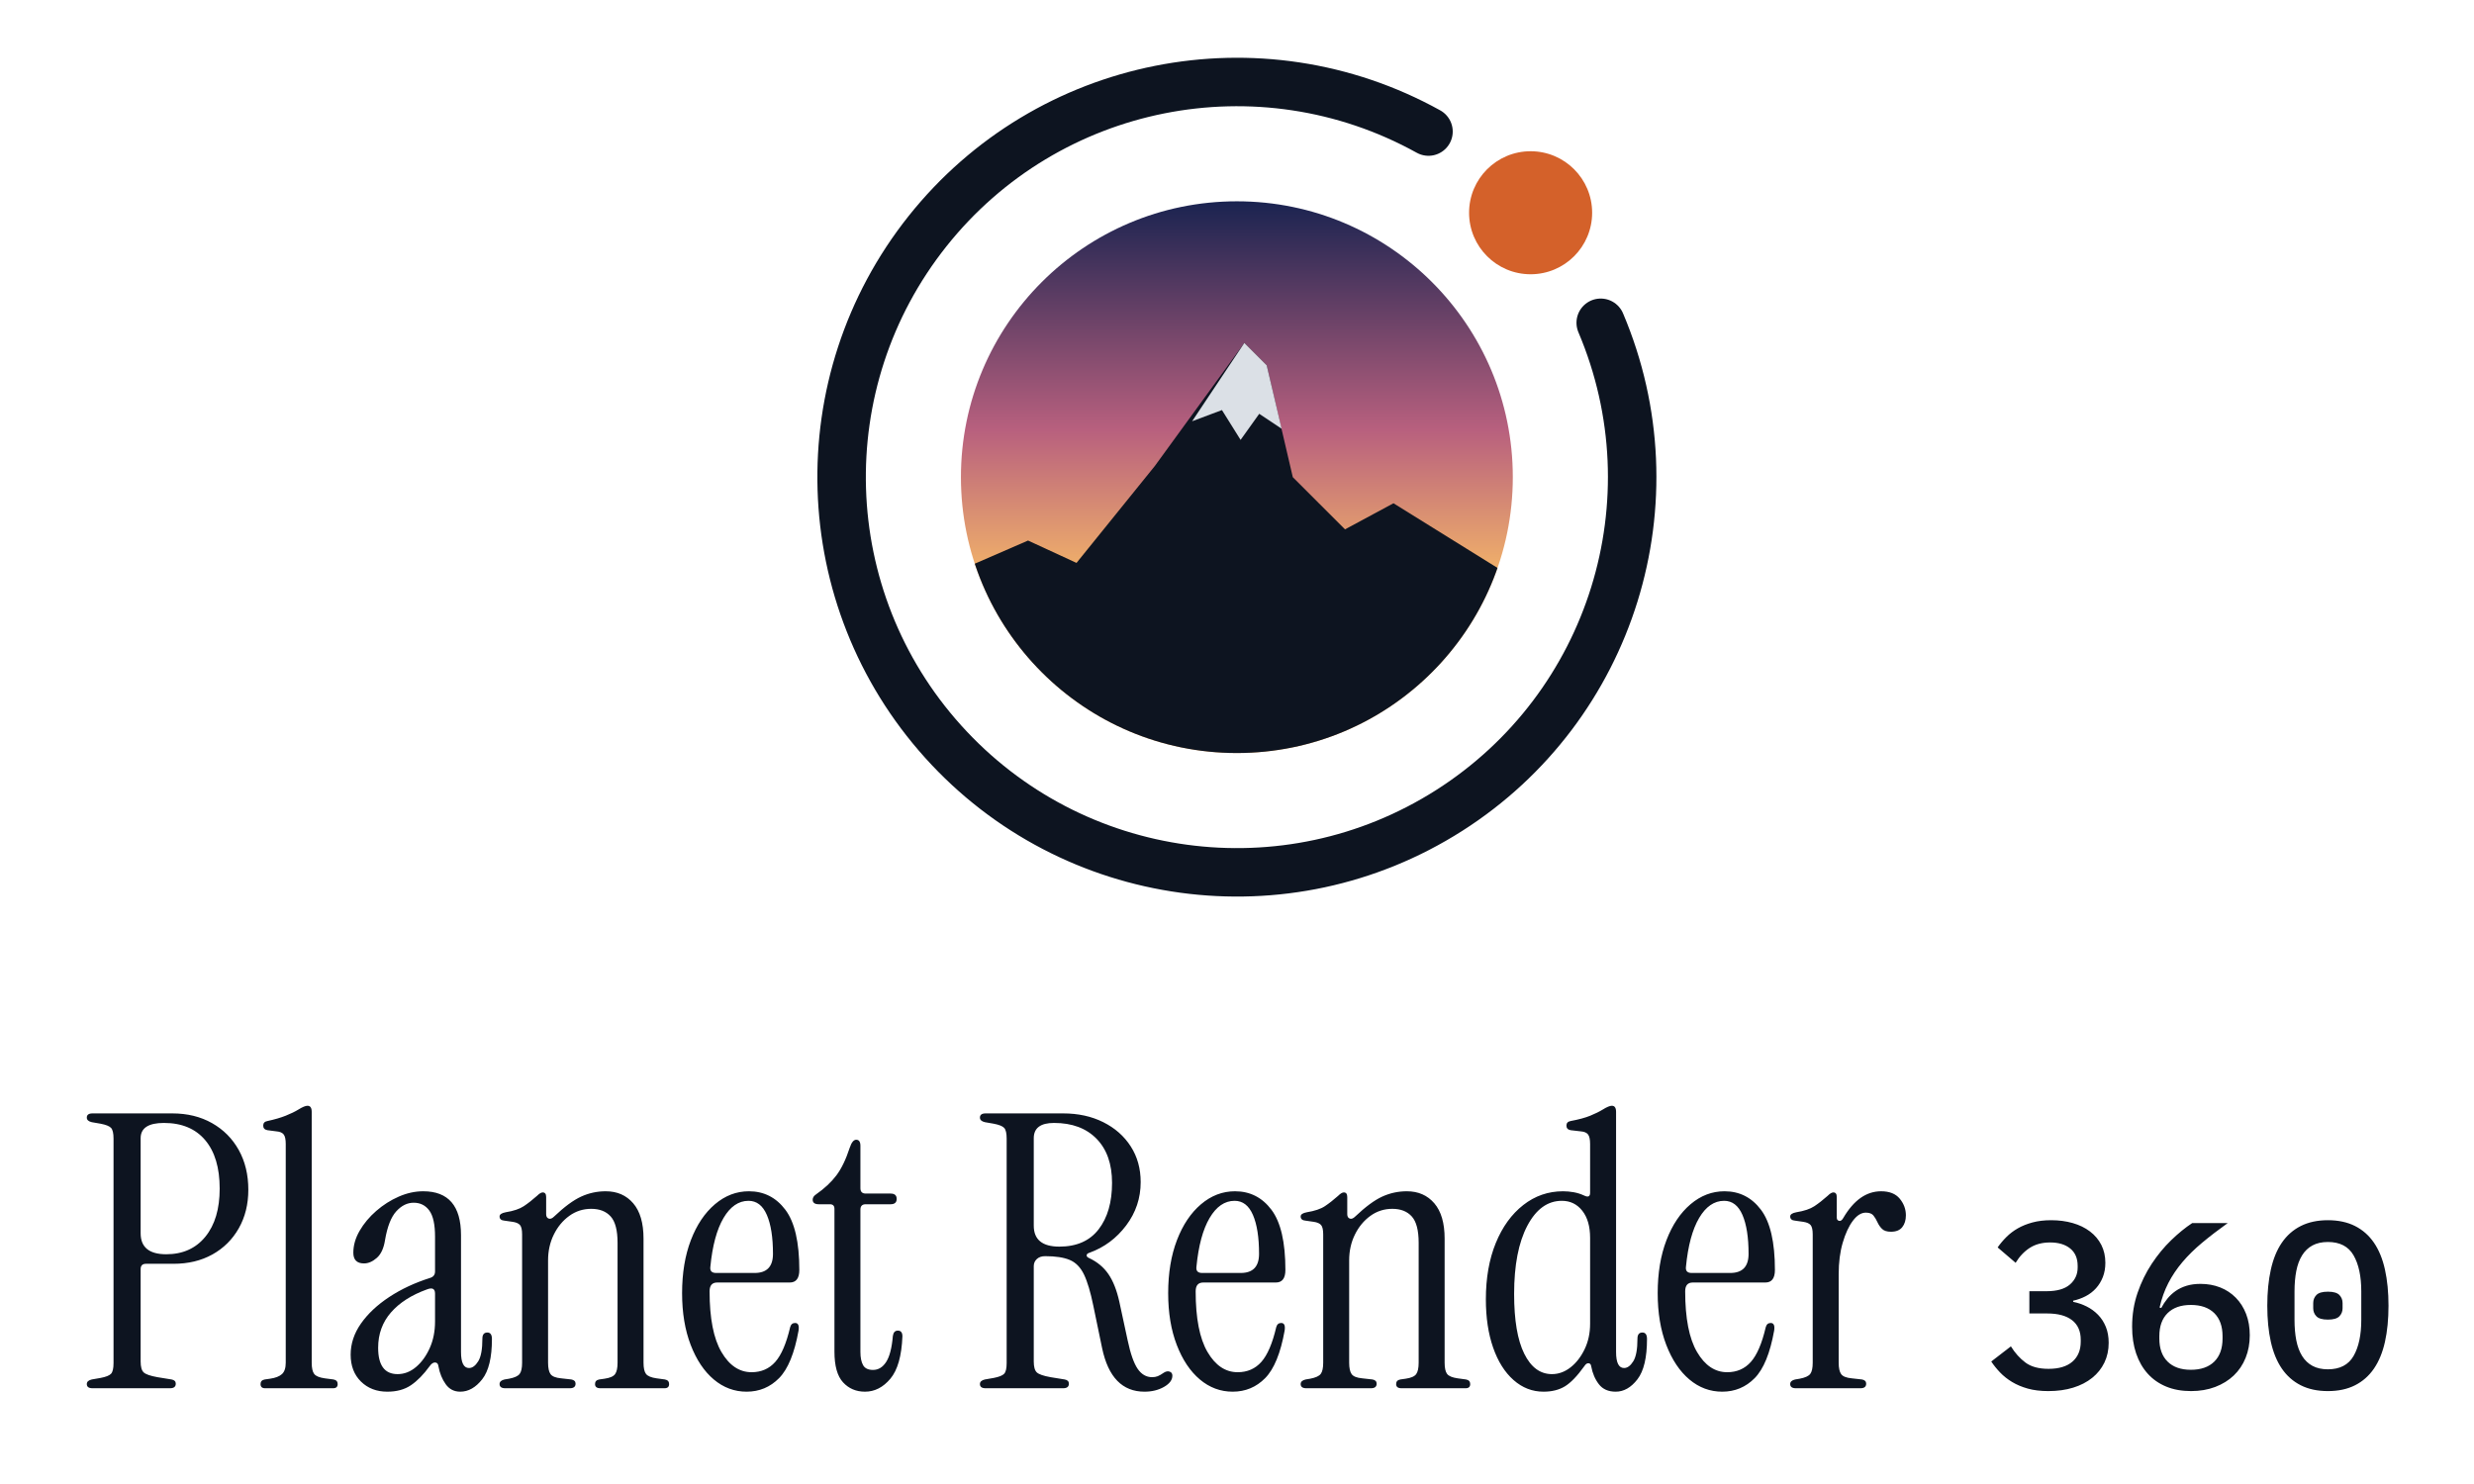
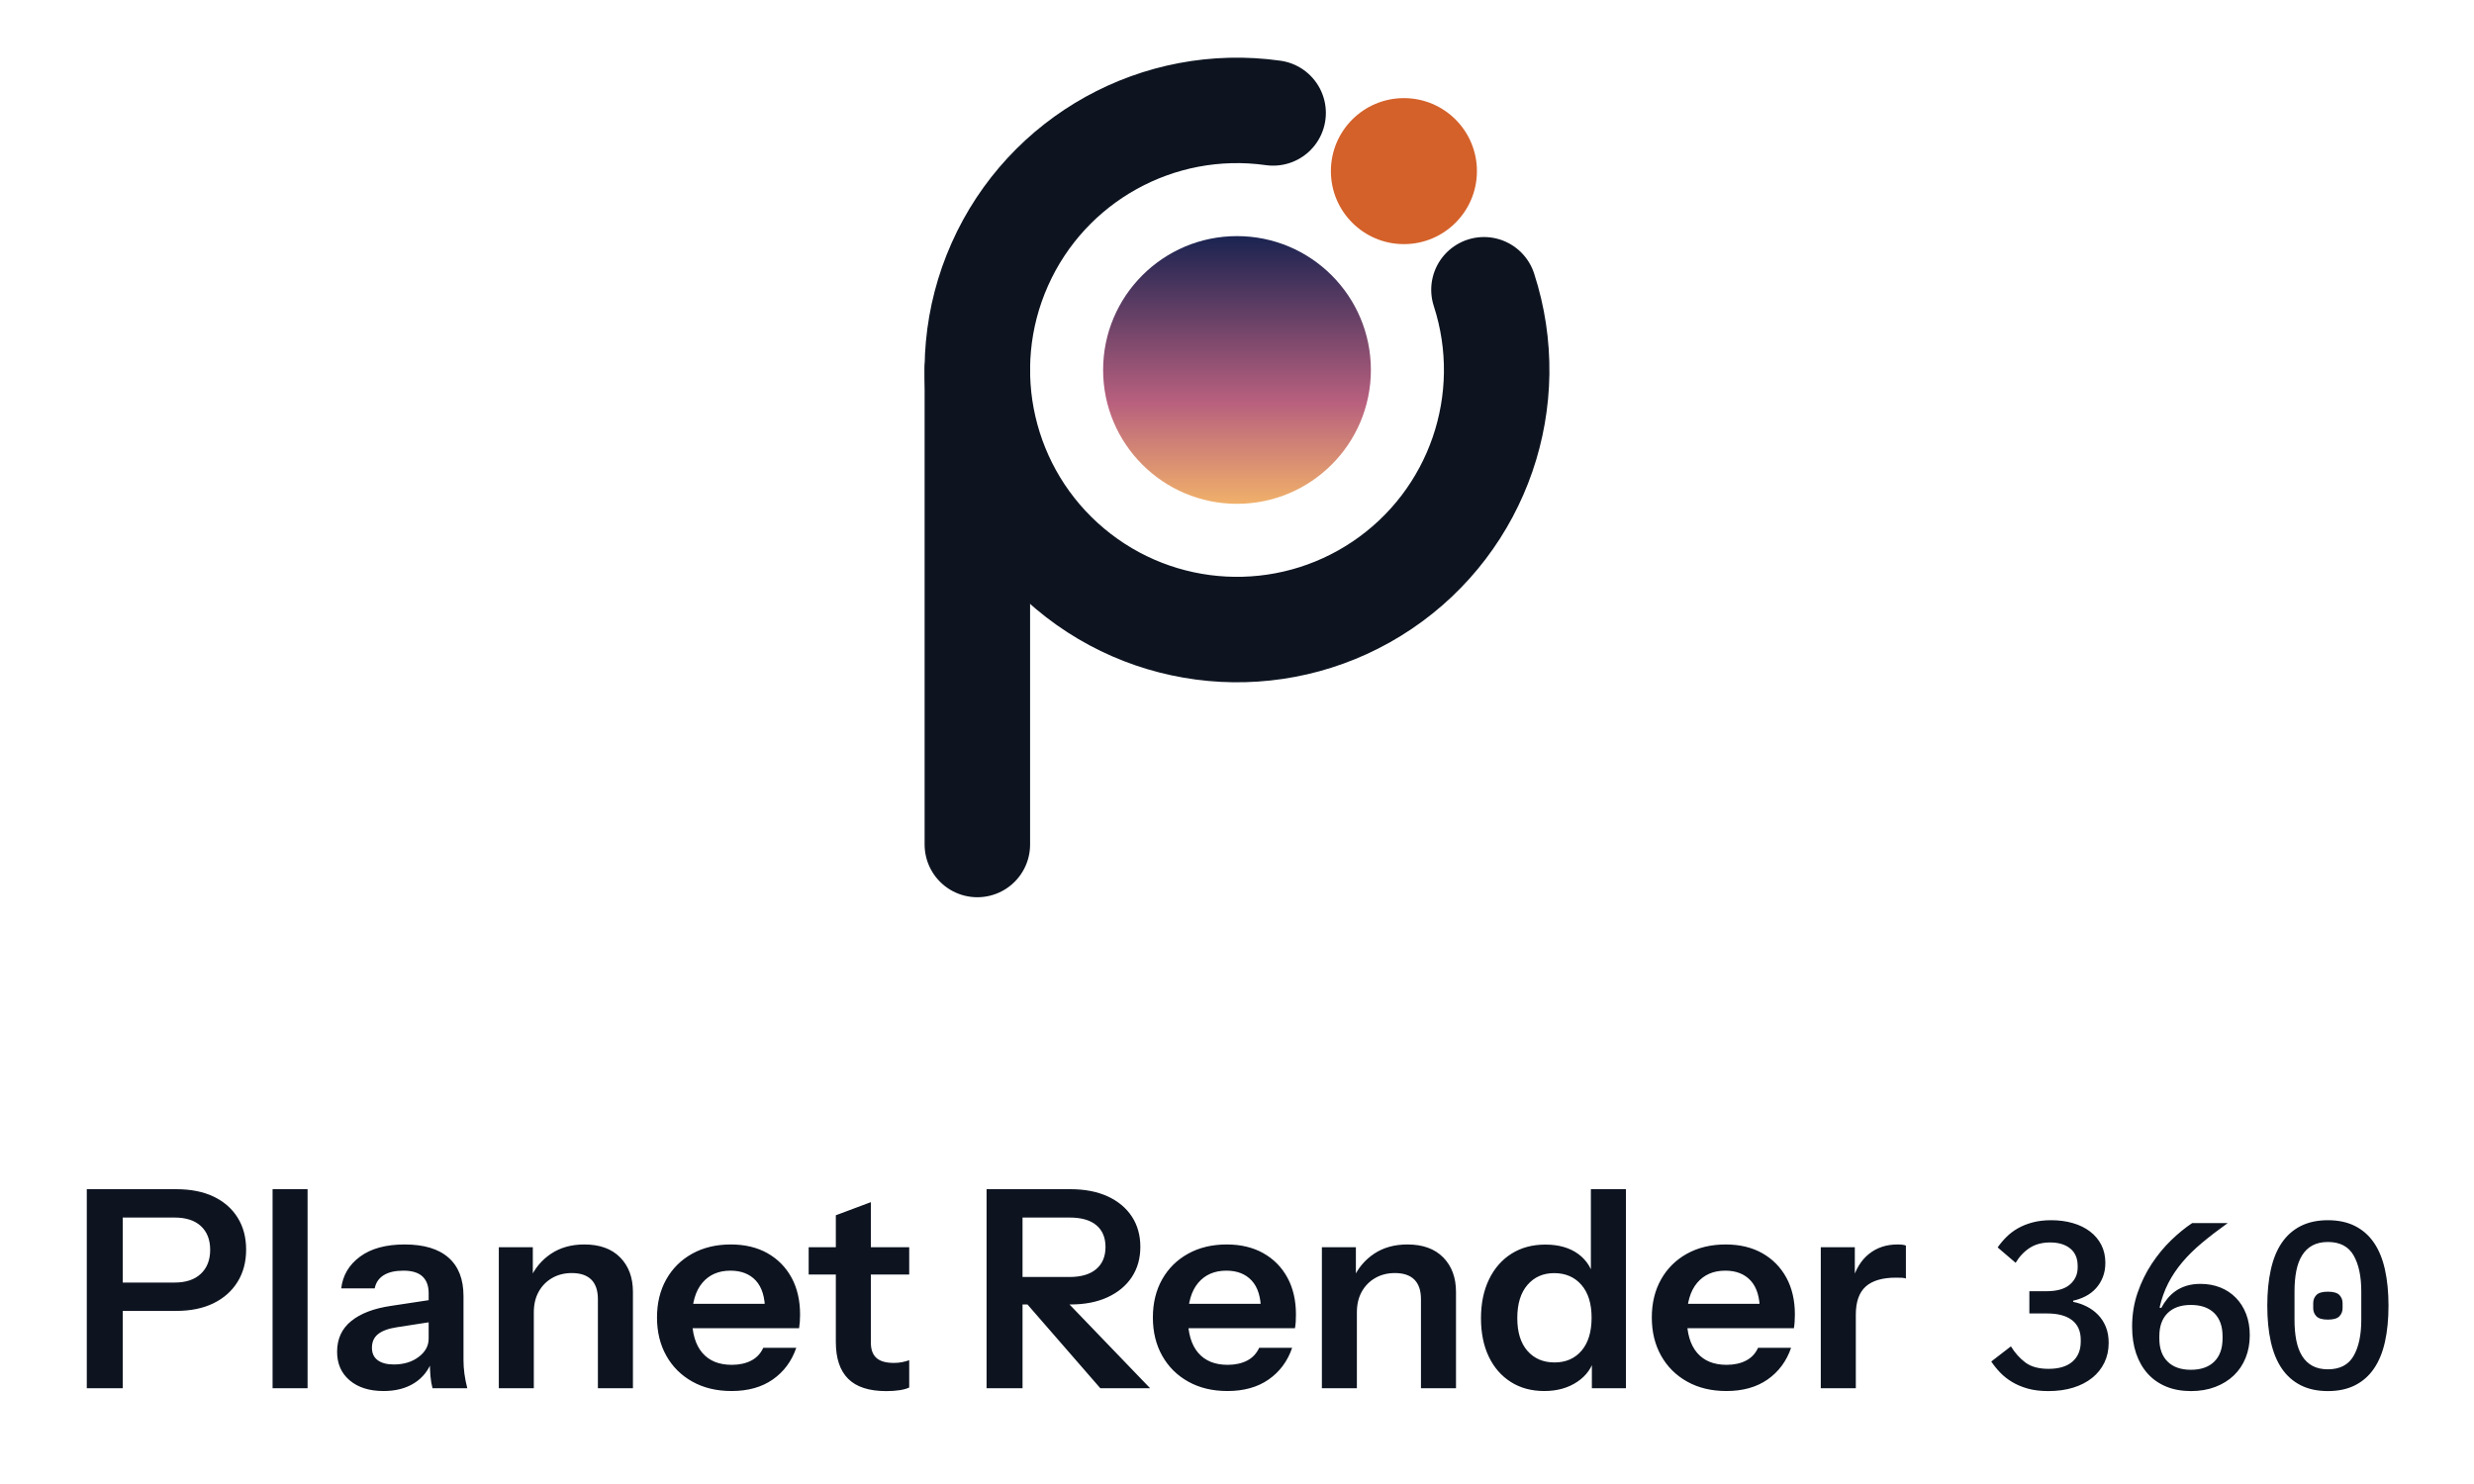
<svg xmlns="http://www.w3.org/2000/svg" viewBox="0 0 622 373" width="622" height="373" role="img" aria-label="Planet Render 360">
-   <g transform="translate(190.9664 0) scale(0.46875)">
+   <g transform="translate(180.44 -11) scale(0.51)">
    <defs>
-       <linearGradient id="ss" x1="0" y1="108" x2="0" y2="306" gradientUnits="userSpaceOnUse">
+       <linearGradient id="ss" x1="0" y1="138" x2="0" y2="270" gradientUnits="userSpaceOnUse">
        <stop offset="0" stop-color="#1a2350" />
        <stop offset=".62" stop-color="#b8607e" />
        <stop offset="1" stop-color="#f0b06a" />
      </linearGradient>
-       <clipPath id="sc">
-         <circle cx="256" cy="256" r="148" />
-       </clipPath>
    </defs>
-     <path d="M451.15 173.17 A212 212 0 1 1 358.78 70.58" fill="none" stroke="#0d1420" stroke-width="26" stroke-linecap="round" />
-     <circle cx="413.55" cy="114.14" r="33" fill="#d4612a" />
-     <g clip-path="url(#sc)">
-       <rect x="108" y="108" width="296" height="296" fill="url(#ss)" />
-       <path d="M98 310 L144 290 L170 302 L212 250 L260 184 L272 196 L286 256 L314 284 L340 270 L414 316 L414 414 L98 414 Z" fill="#0d1420" />
-       <path d="M260 184 L272 196 L280 230 L268 222 L258 236 L248 220 L232 226 Z" fill="#edf1f6" opacity=".92" />
-     </g>
+     <circle cx="256" cy="204" r="66" fill="url(#ss)" />
+     <path d="M377.74 164.45 A128 128 0 1 1 273.81 77.25" fill="none" stroke="#0d1420" stroke-width="52" stroke-linecap="round" />
+     <path d="M128 204 L128 438" fill="none" stroke="#0d1420" stroke-width="52" stroke-linecap="round" />
+     <circle cx="338.28" cy="105.95" r="36" fill="#d4612a" />
  </g>
-   <path d="M23.264 349.12Q21.824 349.12 21.824 348.064Q21.824 347.2 23.072 346.912L25.28 346.528Q27.296 346.144 27.92 345.472Q28.544 344.8 28.544 342.784V286.336Q28.544 284.32 27.92 283.648Q27.296 282.976 25.28 282.592L23.072 282.208Q21.824 281.92 21.824 281.056Q21.824 280.0 23.264 280.0H43.328Q48.992 280.0 53.312 282.448Q57.632 284.896 60.032 289.216Q62.432 293.536 62.432 299.2Q62.432 304.672 60.032 308.896Q57.632 313.12 53.408 315.472Q49.184 317.824 43.616 317.824H36.704Q35.36 317.824 35.36 319.168V342.4Q35.36 344.416 36.128 345.136Q36.896 345.856 39.584 346.336L43.136 346.912Q44.192 347.104 44.192 347.968Q44.192 349.12 42.752 349.12ZM35.36 310.144Q35.36 315.424 41.792 315.424Q48.032 315.424 51.632 311.008Q55.232 306.592 55.232 298.912Q55.232 291.04 51.584 286.72Q47.936 282.4 41.216 282.4Q35.36 282.4 35.36 286.24Z M66.656 349.12Q65.504 349.12 65.504 348.064Q65.504 347.104 66.56 346.912L67.904 346.72Q69.92 346.432 70.88 345.568Q71.84 344.704 71.84 342.688V287.68Q71.84 285.952 71.312 285.28Q70.784 284.608 69.44 284.512L67.232 284.224Q66.176 284.032 66.176 283.072Q66.176 282.112 67.232 281.92Q69.92 281.344 71.84 280.576Q73.76 279.808 75.008 279.04Q76.544 278.08 77.312 278.08Q78.368 278.08 78.368 279.616V342.688Q78.368 344.704 78.992 345.52Q79.616 346.336 81.632 346.624L83.84 346.912Q84.896 347.104 84.896 348.064Q84.896 349.12 83.744 349.12Z M97.376 349.984Q93.344 349.984 90.752 347.44Q88.16 344.896 88.16 340.672Q88.16 336.544 90.752 332.848Q93.344 329.152 97.856 326.176Q102.368 323.2 108.128 321.376Q109.376 320.992 109.376 319.744V311.008Q109.376 306.4 107.936 304.432Q106.496 302.464 104.0 302.464Q101.6 302.464 99.632 304.624Q97.664 306.784 96.8 311.872Q96.32 314.944 94.736 316.336Q93.152 317.728 91.52 317.728Q88.832 317.728 88.832 315.04Q88.832 312.256 90.416 309.52Q92.0 306.784 94.592 304.528Q97.184 302.272 100.256 300.928Q103.328 299.584 106.4 299.584Q115.904 299.584 115.904 310.624V340.0Q115.904 344.032 117.92 344.032Q119.168 344.032 120.224 342.352Q121.28 340.672 121.28 336.64Q121.28 335.104 122.528 335.104Q123.68 335.104 123.68 336.736Q123.68 343.744 121.232 346.864Q118.784 349.984 115.712 349.984Q113.408 349.984 112.064 348.112Q110.72 346.24 110.24 343.648Q110.144 342.688 109.424 342.64Q108.704 342.592 108.032 343.552Q105.728 346.72 103.328 348.352Q100.928 349.984 97.376 349.984ZM99.968 345.568Q102.464 345.568 104.576 343.792Q106.688 342.016 108.032 339.04Q109.376 336.064 109.376 332.32V325.312Q109.376 323.488 107.36 324.256Q101.504 326.368 98.288 330.064Q95.072 333.76 95.072 338.944Q95.072 345.568 99.968 345.568Z M127.04 349.12Q125.6 349.12 125.6 348.064Q125.6 347.2 126.848 346.912L128.0 346.72Q130.016 346.336 130.64 345.52Q131.264 344.704 131.264 342.688V310.432Q131.264 308.704 130.736 308.08Q130.208 307.456 128.864 307.264L126.848 306.976Q125.6 306.88 125.6 305.92Q125.6 305.152 127.136 304.864Q130.112 304.384 131.696 303.328Q133.28 302.272 135.008 300.736Q135.872 299.872 136.448 299.872Q137.312 299.872 137.312 301.024V305.344Q137.312 306.208 137.936 306.448Q138.56 306.688 139.328 305.92Q143.168 302.272 146.096 300.928Q149.024 299.584 152.288 299.584Q156.608 299.584 159.2 302.608Q161.792 305.632 161.792 311.488V342.688Q161.792 344.704 162.416 345.52Q163.04 346.336 165.056 346.624L167.168 346.912Q168.224 347.104 168.224 348.064Q168.224 349.12 167.072 349.12H150.944Q149.6 349.12 149.6 348.064Q149.6 347.104 150.656 346.912L152.0 346.72Q154.016 346.432 154.64 345.568Q155.264 344.704 155.264 342.688V312.544Q155.264 307.84 153.536 305.92Q151.808 304.0 148.64 304.0Q145.568 304.0 143.12 305.776Q140.672 307.552 139.232 310.48Q137.792 313.408 137.792 316.96V342.688Q137.792 344.704 138.416 345.568Q139.04 346.432 141.056 346.624L143.648 346.912Q144.704 347.104 144.704 347.968Q144.704 349.12 143.264 349.12Z M187.712 349.984Q183.104 349.984 179.456 346.912Q175.808 343.84 173.648 338.224Q171.488 332.608 171.488 325.216Q171.488 317.632 173.696 311.872Q175.904 306.112 179.744 302.848Q183.584 299.584 188.288 299.584Q193.952 299.584 197.456 304.24Q200.96 308.896 200.96 319.36Q200.96 322.528 198.56 322.528H180.32Q178.4 322.528 178.4 324.736Q178.4 334.912 181.376 340.0Q184.352 345.088 188.96 345.088Q192.608 345.088 194.912 342.496Q197.216 339.904 198.656 333.76Q198.944 332.704 199.904 332.704Q201.056 332.704 200.768 334.624Q199.232 343.168 195.872 346.576Q192.512 349.984 187.712 349.984ZM180.032 320.128H189.728Q194.336 320.128 194.336 315.328Q194.336 309.088 192.8 305.536Q191.264 301.984 188.192 301.984Q184.448 301.984 181.904 306.304Q179.36 310.624 178.592 318.592Q178.4 320.128 180.032 320.128Z M217.472 349.984Q214.112 349.984 211.952 347.632Q209.792 345.28 209.792 339.904V304.0Q209.792 302.848 208.64 302.848H205.856Q204.32 302.848 204.32 301.696Q204.32 300.928 205.184 300.352Q208.352 298.144 210.272 295.6Q212.192 293.056 213.632 288.64Q214.304 286.624 215.264 286.624Q216.32 286.624 216.32 288.16V298.816Q216.32 300.16 217.664 300.16H223.904Q225.44 300.16 225.44 301.504Q225.44 302.848 223.904 302.848H217.664Q216.32 302.848 216.32 304.192V340.0Q216.32 342.112 216.992 343.312Q217.664 344.512 219.488 344.512Q221.504 344.512 222.8 342.496Q224.096 340.48 224.48 335.968Q224.672 334.624 225.728 334.624Q226.88 334.624 226.88 336.064Q226.592 343.456 223.856 346.72Q221.12 349.984 217.472 349.984Z  M287.744 349.984Q279.392 349.984 277.088 339.04L274.88 328.384Q273.824 323.2 272.528 320.512Q271.232 317.824 268.976 316.864Q266.72 315.904 262.784 315.904Q261.44 315.904 260.672 316.624Q259.904 317.344 259.904 318.4V342.4Q259.904 344.416 260.672 345.136Q261.44 345.856 264.128 346.336L267.68 346.912Q268.736 347.104 268.736 347.968Q268.736 349.12 267.296 349.12H247.808Q246.368 349.12 246.368 348.064Q246.368 347.2 247.616 346.912L249.824 346.528Q251.84 346.144 252.464 345.472Q253.088 344.8 253.088 342.784V286.336Q253.088 284.32 252.464 283.648Q251.84 282.976 249.824 282.592L247.616 282.208Q246.368 281.92 246.368 281.056Q246.368 280.0 247.808 280.0H267.296Q272.96 280.0 277.376 282.208Q281.792 284.416 284.288 288.304Q286.784 292.192 286.784 297.28Q286.784 303.328 283.136 308.176Q279.488 313.024 273.92 315.04Q273.248 315.232 273.2 315.664Q273.152 316.096 273.824 316.384Q276.896 317.824 278.672 320.416Q280.448 323.008 281.408 327.328L283.52 337.12Q284.576 342.112 286.016 344.224Q287.456 346.336 289.664 346.336Q290.432 346.336 291.056 346.096Q291.68 345.856 292.64 345.184Q293.408 344.704 294.08 344.944Q294.752 345.184 294.752 345.952Q294.752 347.584 292.64 348.784Q290.528 349.984 287.744 349.984ZM266.336 313.504Q272.864 313.504 276.224 309.136Q279.584 304.768 279.584 297.472Q279.584 290.368 275.696 286.384Q271.808 282.4 264.992 282.4Q259.904 282.4 259.904 286.24V308.224Q259.904 313.504 266.336 313.504Z M309.92 349.984Q305.312 349.984 301.664 346.912Q298.016 343.84 295.856 338.224Q293.696 332.608 293.696 325.216Q293.696 317.632 295.904 311.872Q298.112 306.112 301.952 302.848Q305.792 299.584 310.496 299.584Q316.16 299.584 319.664 304.24Q323.168 308.896 323.168 319.36Q323.168 322.528 320.768 322.528H302.528Q300.608 322.528 300.608 324.736Q300.608 334.912 303.584 340.0Q306.56 345.088 311.168 345.088Q314.816 345.088 317.12 342.496Q319.424 339.904 320.864 333.76Q321.152 332.704 322.112 332.704Q323.264 332.704 322.976 334.624Q321.44 343.168 318.08 346.576Q314.72 349.984 309.92 349.984ZM302.24 320.128H311.936Q316.544 320.128 316.544 315.328Q316.544 309.088 315.008 305.536Q313.472 301.984 310.4 301.984Q306.656 301.984 304.112 306.304Q301.568 310.624 300.8 318.592Q300.608 320.128 302.24 320.128Z M328.448 349.12Q327.008 349.12 327.008 348.064Q327.008 347.2 328.256 346.912L329.408 346.72Q331.424 346.336 332.048 345.52Q332.672 344.704 332.672 342.688V310.432Q332.672 308.704 332.144 308.08Q331.616 307.456 330.272 307.264L328.256 306.976Q327.008 306.88 327.008 305.92Q327.008 305.152 328.544 304.864Q331.52 304.384 333.104 303.328Q334.688 302.272 336.416 300.736Q337.28 299.872 337.856 299.872Q338.72 299.872 338.72 301.024V305.344Q338.72 306.208 339.344 306.448Q339.968 306.688 340.736 305.92Q344.576 302.272 347.504 300.928Q350.432 299.584 353.696 299.584Q358.016 299.584 360.608 302.608Q363.2 305.632 363.2 311.488V342.688Q363.2 344.704 363.824 345.52Q364.448 346.336 366.464 346.624L368.576 346.912Q369.632 347.104 369.632 348.064Q369.632 349.12 368.48 349.12H352.352Q351.008 349.12 351.008 348.064Q351.008 347.104 352.064 346.912L353.408 346.72Q355.424 346.432 356.048 345.568Q356.672 344.704 356.672 342.688V312.544Q356.672 307.84 354.944 305.92Q353.216 304.0 350.048 304.0Q346.976 304.0 344.528 305.776Q342.08 307.552 340.64 310.48Q339.2 313.408 339.2 316.96V342.688Q339.2 344.704 339.824 345.568Q340.448 346.432 342.464 346.624L345.056 346.912Q346.112 347.104 346.112 347.968Q346.112 349.12 344.672 349.12Z M388.064 349.984Q383.84 349.984 380.528 347.056Q377.216 344.128 375.392 338.896Q373.568 333.664 373.568 326.752Q373.568 318.688 376.064 312.592Q378.56 306.496 382.976 303.04Q387.392 299.584 392.96 299.584Q394.304 299.584 395.648 299.824Q396.992 300.064 398.24 300.64Q399.776 301.408 399.776 299.968V287.68Q399.776 285.952 399.248 285.28Q398.72 284.608 397.376 284.512L394.88 284.224Q393.824 284.032 393.824 283.072Q393.824 282.112 394.88 281.92Q397.952 281.344 399.824 280.576Q401.696 279.808 402.944 279.04Q404.48 278.08 405.248 278.08Q406.304 278.08 406.304 279.616V340.0Q406.304 344.032 408.32 344.032Q409.568 344.032 410.624 342.352Q411.68 340.672 411.68 336.64Q411.68 335.104 412.928 335.104Q414.08 335.104 414.08 336.736Q414.08 343.744 411.68 346.864Q409.28 349.984 406.208 349.984Q403.424 349.984 401.984 348.112Q400.544 346.24 400.064 343.648Q399.968 342.88 399.392 342.832Q398.816 342.784 398.336 343.552Q395.648 347.296 393.44 348.64Q391.232 349.984 388.064 349.984ZM390.176 345.568Q392.672 345.568 394.832 343.888Q396.992 342.208 398.384 339.328Q399.776 336.448 399.776 332.896V311.296Q399.776 306.976 397.808 304.48Q395.84 301.984 392.672 301.984Q387.296 301.984 383.984 308.272Q380.672 314.56 380.672 325.408Q380.672 335.296 383.216 340.432Q385.76 345.568 390.176 345.568Z M432.992 349.984Q428.384 349.984 424.736 346.912Q421.088 343.84 418.928 338.224Q416.768 332.608 416.768 325.216Q416.768 317.632 418.976 311.872Q421.184 306.112 425.024 302.848Q428.864 299.584 433.568 299.584Q439.232 299.584 442.736 304.24Q446.24 308.896 446.24 319.36Q446.24 322.528 443.84 322.528H425.6Q423.68 322.528 423.68 324.736Q423.68 334.912 426.656 340.0Q429.632 345.088 434.24 345.088Q437.888 345.088 440.192 342.496Q442.496 339.904 443.936 333.76Q444.224 332.704 445.184 332.704Q446.336 332.704 446.048 334.624Q444.512 343.168 441.152 346.576Q437.792 349.984 432.992 349.984ZM425.312 320.128H435.008Q439.616 320.128 439.616 315.328Q439.616 309.088 438.08 305.536Q436.544 301.984 433.472 301.984Q429.728 301.984 427.184 306.304Q424.64 310.624 423.872 318.592Q423.68 320.128 425.312 320.128Z M463.424 306.304Q467.36 299.584 472.928 299.584Q476.096 299.584 477.632 301.456Q479.168 303.328 479.168 305.632Q479.168 307.456 478.256 308.608Q477.344 309.76 475.424 309.76Q473.888 309.76 473.168 309.04Q472.448 308.32 472.016 307.36Q471.584 306.4 471.008 305.68Q470.432 304.96 469.088 304.96Q467.36 304.96 465.824 307.024Q464.288 309.088 463.28 312.544Q462.272 316.0 462.272 320.416V342.688Q462.272 344.704 462.896 345.568Q463.52 346.432 465.536 346.624L468.128 346.912Q469.184 347.104 469.184 347.968Q469.184 349.12 467.744 349.12H451.52Q450.08 349.12 450.08 348.064Q450.08 347.2 451.328 346.912L452.48 346.72Q454.496 346.336 455.12 345.52Q455.744 344.704 455.744 342.688V310.432Q455.744 308.704 455.216 308.08Q454.688 307.456 453.344 307.264L451.328 306.976Q450.08 306.88 450.08 305.92Q450.08 305.152 451.616 304.864Q454.592 304.384 456.176 303.328Q457.76 302.272 459.488 300.736Q460.352 299.872 460.928 299.872Q461.792 299.872 461.792 301.024V306.208Q461.792 306.88 462.368 307.024Q462.944 307.168 463.424 306.304Z" fill="#0d1420" />
+   <path d="M21.82 349.12V299.06H44.31Q49.8 299.06 53.72 300.93Q57.63 302.81 59.75 306.22Q61.88 309.63 61.88 314.26Q61.88 318.9 59.73 322.36Q57.59 325.83 53.67 327.75Q49.75 329.67 44.31 329.67H28.87V322.54H43.87Q48.18 322.54 50.51 320.32Q52.84 318.11 52.84 314.31Q52.84 310.51 50.52 308.35Q48.2 306.19 43.87 306.19H30.86V349.12ZM68.53 349.12V299.06H77.33V349.12ZM108.74 349.12Q108.37 347.71 108.22 346.04Q108.07 344.37 108.07 342.05H107.77V325.22Q107.77 322.44 106.2 320.99Q104.64 319.55 101.42 319.55Q98.31 319.55 96.47 320.69Q94.63 321.84 94.21 324H85.79Q86.37 319.08 90.52 316.02Q94.67 312.96 101.72 312.96Q109.02 312.96 112.77 316.28Q116.53 319.59 116.53 325.94V342.05Q116.53 343.72 116.76 345.45Q116.99 347.17 117.48 349.12ZM96.43 349.82Q91.08 349.82 87.92 347.14Q84.75 344.46 84.75 339.94Q84.75 335.1 88.3 332.22Q91.84 329.35 98.33 328.4L109.37 326.73V332.29L99.77 333.78Q96.62 334.26 95.07 335.49Q93.51 336.72 93.51 338.94Q93.51 341.01 94.96 342.07Q96.41 343.14 99.01 343.14Q102.74 343.14 105.25 341.25Q107.77 339.36 107.77 336.65L108.72 342Q107.33 345.83 104.16 347.82Q101 349.82 96.43 349.82ZM125.41 349.12V313.66H133.96V322H134.21V349.12ZM150.32 349.12V326.73Q150.32 323.44 148.65 321.79Q146.98 320.15 143.76 320.15Q140.98 320.15 138.81 321.4Q136.65 322.65 135.43 324.85Q134.21 327.05 134.21 330.02L133.31 321.52Q135.07 317.6 138.56 315.28Q142.05 312.96 146.91 312.96Q152.71 312.96 155.92 316.22Q159.13 319.48 159.13 324.9V349.12ZM183.93 349.82Q178.3 349.82 174.08 347.46Q169.86 345.11 167.52 340.94Q165.18 336.77 165.18 331.34Q165.18 325.87 167.51 321.74Q169.84 317.6 174.03 315.28Q178.23 312.96 183.74 312.96Q189.05 312.96 192.96 315.16Q196.86 317.37 199.01 321.31Q201.15 325.25 201.15 330.58Q201.15 331.55 201.09 332.39Q201.03 333.22 200.9 334.03H170.65V327.89H194.15L192.34 329.58Q192.34 324.57 190.04 322.06Q187.73 319.55 183.65 319.55Q179.15 319.55 176.57 322.62Q173.99 325.69 173.99 331.46Q173.99 337.18 176.57 340.21Q179.15 343.23 183.98 343.23Q186.78 343.23 188.84 342.18Q190.91 341.12 191.9 338.94H200.2Q198.46 344 194.3 346.91Q190.14 349.82 183.93 349.82ZM222.84 349.84Q216.33 349.84 213.24 346.74Q210.14 343.65 210.14 337.46V305.62L218.95 302.32V337.67Q218.95 340.24 220.34 341.49Q221.73 342.75 224.75 342.75Q225.9 342.75 226.84 342.55Q227.78 342.35 228.59 342.07V348.93Q227.76 349.35 226.24 349.6Q224.72 349.84 222.84 349.84ZM203.31 320.52V313.66H228.59V320.52ZM248.04 349.12V299.06H269.13Q274.53 299.06 278.47 300.86Q282.41 302.67 284.56 305.93Q286.7 309.18 286.7 313.57Q286.7 317.9 284.56 321.16Q282.41 324.41 278.47 326.23Q274.53 328.05 269.13 328.05H255.09V321.14H268.88Q273.28 321.14 275.61 319.15Q277.94 317.16 277.94 313.61Q277.94 310.04 275.64 308.12Q273.35 306.19 268.88 306.19H257.08V349.12ZM276.64 349.12 254.37 323.51H264.52L289.16 349.12ZM308.6 349.82Q302.97 349.82 298.75 347.46Q294.53 345.11 292.19 340.94Q289.85 336.77 289.85 331.34Q289.85 325.87 292.18 321.74Q294.51 317.6 298.71 315.28Q302.9 312.96 308.42 312.96Q313.72 312.96 317.63 315.16Q321.54 317.37 323.68 321.31Q325.82 325.25 325.82 330.58Q325.82 331.55 325.77 332.39Q325.71 333.22 325.57 334.03H295.32V327.89H318.82L317.02 329.58Q317.02 324.57 314.71 322.06Q312.4 319.55 308.32 319.55Q303.83 319.55 301.24 322.62Q298.66 325.69 298.66 331.46Q298.66 337.18 301.24 340.21Q303.83 343.23 308.65 343.23Q311.45 343.23 313.52 342.18Q315.58 341.12 316.58 338.94H324.87Q323.14 344 318.97 346.91Q314.81 349.82 308.6 349.82ZM332.34 349.12V313.66H340.89V322H341.14V349.12ZM357.25 349.12V326.73Q357.25 323.44 355.58 321.79Q353.92 320.15 350.69 320.15Q347.91 320.15 345.75 321.4Q343.58 322.65 342.36 324.85Q341.14 327.05 341.14 330.02L340.24 321.52Q342 317.6 345.49 315.28Q348.98 312.96 353.85 312.96Q359.64 312.96 362.85 316.22Q366.06 319.48 366.06 324.9V349.12ZM400.22 349.12V341.12L400.92 341.29Q400.02 345.18 396.55 347.5Q393.09 349.82 388.26 349.82Q383.42 349.82 379.84 347.54Q376.26 345.27 374.3 341.17Q372.34 337.07 372.34 331.53Q372.34 325.92 374.36 321.75Q376.37 317.58 380.01 315.28Q383.65 312.99 388.52 312.99Q393.57 312.99 396.82 315.37Q400.06 317.76 400.85 321.98L399.97 322.07V299.06H408.78V349.12ZM390.84 342.63Q395.08 342.63 397.62 339.68Q400.15 336.72 400.15 331.37Q400.15 326.06 397.58 323.11Q395.01 320.17 390.74 320.17Q386.57 320.17 384.02 323.14Q381.47 326.1 381.47 331.48Q381.47 336.81 384.02 339.72Q386.57 342.63 390.84 342.63ZM434.04 349.82Q428.41 349.82 424.19 347.46Q419.97 345.11 417.63 340.94Q415.29 336.77 415.29 331.34Q415.29 325.87 417.62 321.74Q419.95 317.6 424.14 315.28Q428.34 312.96 433.86 312.96Q439.16 312.96 443.07 315.16Q446.97 317.37 449.12 321.31Q451.26 325.25 451.26 330.58Q451.26 331.55 451.2 332.39Q451.15 333.22 451.01 334.03H420.76V327.89H444.26L442.45 329.58Q442.45 324.57 440.15 322.06Q437.84 319.55 433.76 319.55Q429.27 319.55 426.68 322.62Q424.1 325.69 424.1 331.46Q424.1 337.18 426.68 340.21Q429.27 343.23 434.09 343.23Q436.89 343.23 438.95 342.18Q441.02 341.12 442.01 338.94H450.31Q448.57 344 444.41 346.91Q440.25 349.82 434.04 349.82ZM457.77 349.12V313.66H466.33V322.23H466.58V349.12ZM466.58 330.62 465.68 322.21Q466.93 317.69 469.9 315.33Q472.86 312.96 477.08 312.96Q478.54 312.96 479.17 313.24V321.52Q478.82 321.38 478.19 321.34Q477.57 321.31 476.66 321.31Q471.57 321.31 469.07 323.54Q466.58 325.78 466.58 330.62Z" fill="#0d1420" />
  <path d="M514.498 324.717Q518.486 324.717 520.42 323.02Q522.355 321.324 522.355 318.765V318.348Q522.355 315.491 520.48 313.973Q518.605 312.456 515.45 312.456Q512.415 312.456 510.302 313.825Q508.189 315.194 506.76 317.574L502.237 313.706Q503.189 312.337 504.439 311.087Q505.689 309.837 507.296 308.914Q508.903 307.992 510.986 307.426Q513.069 306.861 515.688 306.861Q518.605 306.861 521.105 307.575Q523.604 308.289 525.45 309.688Q527.295 311.087 528.307 313.081Q529.318 315.075 529.318 317.574Q529.318 319.539 528.693 321.146Q528.068 322.753 526.967 323.973Q525.866 325.193 524.378 325.967Q522.89 326.74 521.224 327.098V327.395Q523.009 327.752 524.616 328.556Q526.223 329.359 527.473 330.639Q528.723 331.919 529.437 333.675Q530.152 335.43 530.152 337.692Q530.152 340.43 529.08 342.662Q528.009 344.894 526.015 346.501Q524.021 348.108 521.224 348.971Q518.426 349.834 514.974 349.834Q512.058 349.834 509.826 349.209Q507.594 348.584 505.868 347.543Q504.141 346.501 502.862 345.162Q501.582 343.823 500.63 342.394L505.57 338.585Q507.117 341.085 509.23 342.662Q511.343 344.239 515.034 344.239Q518.962 344.239 521.045 342.424Q523.128 340.609 523.128 337.395V336.918Q523.128 333.704 520.956 332.008Q518.783 330.312 514.676 330.312H510.212V324.717Z M550.865 349.834Q547.353 349.834 544.615 348.703Q541.877 347.572 539.972 345.46Q538.068 343.347 537.056 340.371Q536.044 337.395 536.044 333.645Q536.044 329.121 537.413 325.133Q538.782 321.146 540.984 317.812Q543.187 314.479 545.865 311.89Q548.543 309.301 551.162 307.575H560.09Q556.519 310.134 553.662 312.515Q550.805 314.896 548.692 317.396Q546.579 319.896 545.151 322.663Q543.722 325.431 542.948 328.824L543.365 328.943Q544.02 327.693 544.913 326.592Q545.805 325.491 546.996 324.657Q548.186 323.824 549.734 323.348Q551.281 322.872 553.245 322.872Q555.924 322.872 558.186 323.764Q560.447 324.657 562.114 326.354Q563.78 328.05 564.703 330.431Q565.626 332.812 565.626 335.788Q565.626 338.883 564.584 341.472Q563.542 344.061 561.608 345.906Q559.674 347.751 556.936 348.793Q554.198 349.834 550.865 349.834ZM550.805 344.477Q554.614 344.477 556.698 342.424Q558.781 340.371 558.781 336.621V336.026Q558.781 332.276 556.698 330.222Q554.614 328.169 550.805 328.169Q547.055 328.169 544.972 330.222Q542.889 332.276 542.889 336.026V336.621Q542.889 340.371 544.972 342.424Q547.055 344.477 550.805 344.477Z M585.267 349.834Q581.339 349.834 578.452 348.376Q575.565 346.918 573.691 344.18Q571.816 341.442 570.923 337.454Q570.03 333.466 570.03 328.348Q570.03 323.288 570.923 319.271Q571.816 315.253 573.691 312.515Q575.565 309.777 578.452 308.319Q581.339 306.861 585.267 306.861Q589.196 306.861 592.082 308.319Q594.969 309.777 596.844 312.515Q598.719 315.253 599.612 319.271Q600.504 323.288 600.504 328.348Q600.504 333.466 599.612 337.454Q598.719 341.442 596.844 344.18Q594.969 346.918 592.082 348.376Q589.196 349.834 585.267 349.834ZM585.267 344.358Q589.791 344.358 591.725 340.996Q593.66 337.633 593.66 331.919V324.776Q593.66 319.062 591.725 315.7Q589.791 312.337 585.267 312.337Q583.005 312.337 581.398 313.2Q579.791 314.063 578.78 315.7Q577.768 317.336 577.321 319.628Q576.875 321.919 576.875 324.776V331.919Q576.875 334.776 577.321 337.067Q577.768 339.359 578.78 340.996Q579.791 342.632 581.398 343.495Q583.005 344.358 585.267 344.358ZM585.267 331.859Q583.184 331.859 582.38 331.026Q581.577 330.193 581.577 329.002V327.693Q581.577 326.502 582.38 325.669Q583.184 324.836 585.267 324.836Q587.35 324.836 588.154 325.669Q588.957 326.502 588.957 327.693V329.002Q588.957 330.193 588.154 331.026Q587.35 331.859 585.267 331.859Z" fill="#0d1420" />
</svg>
